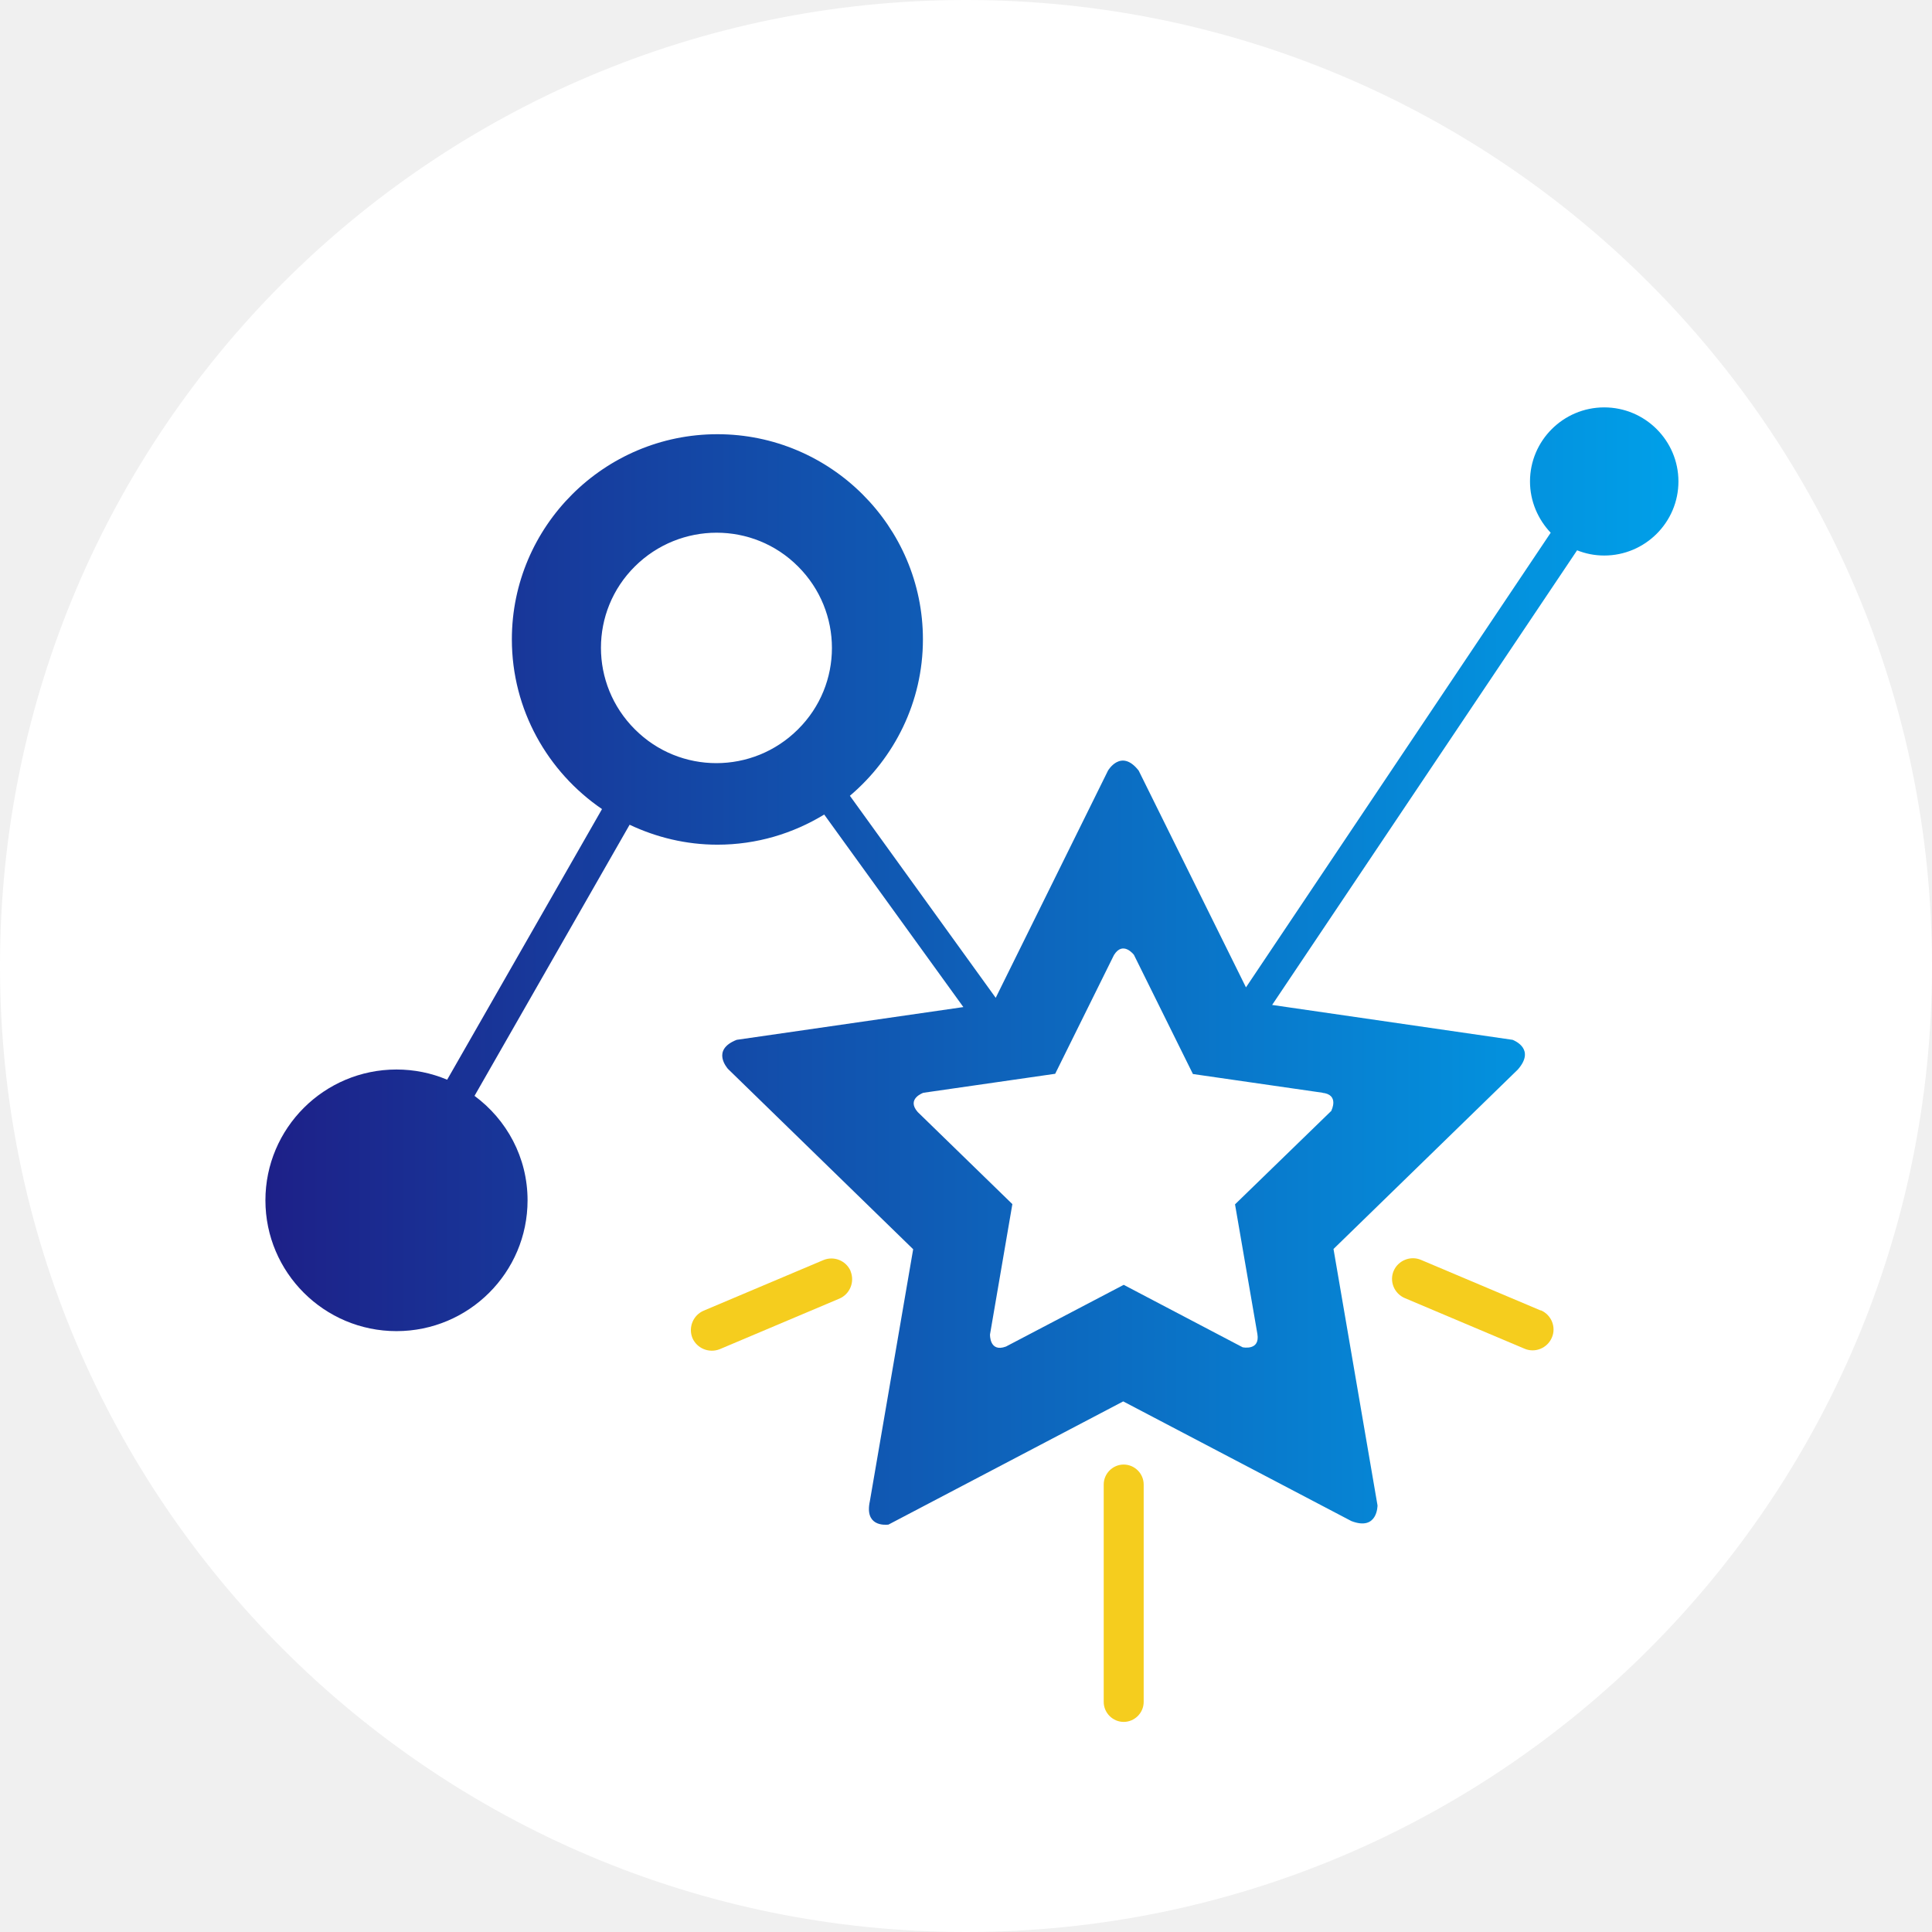
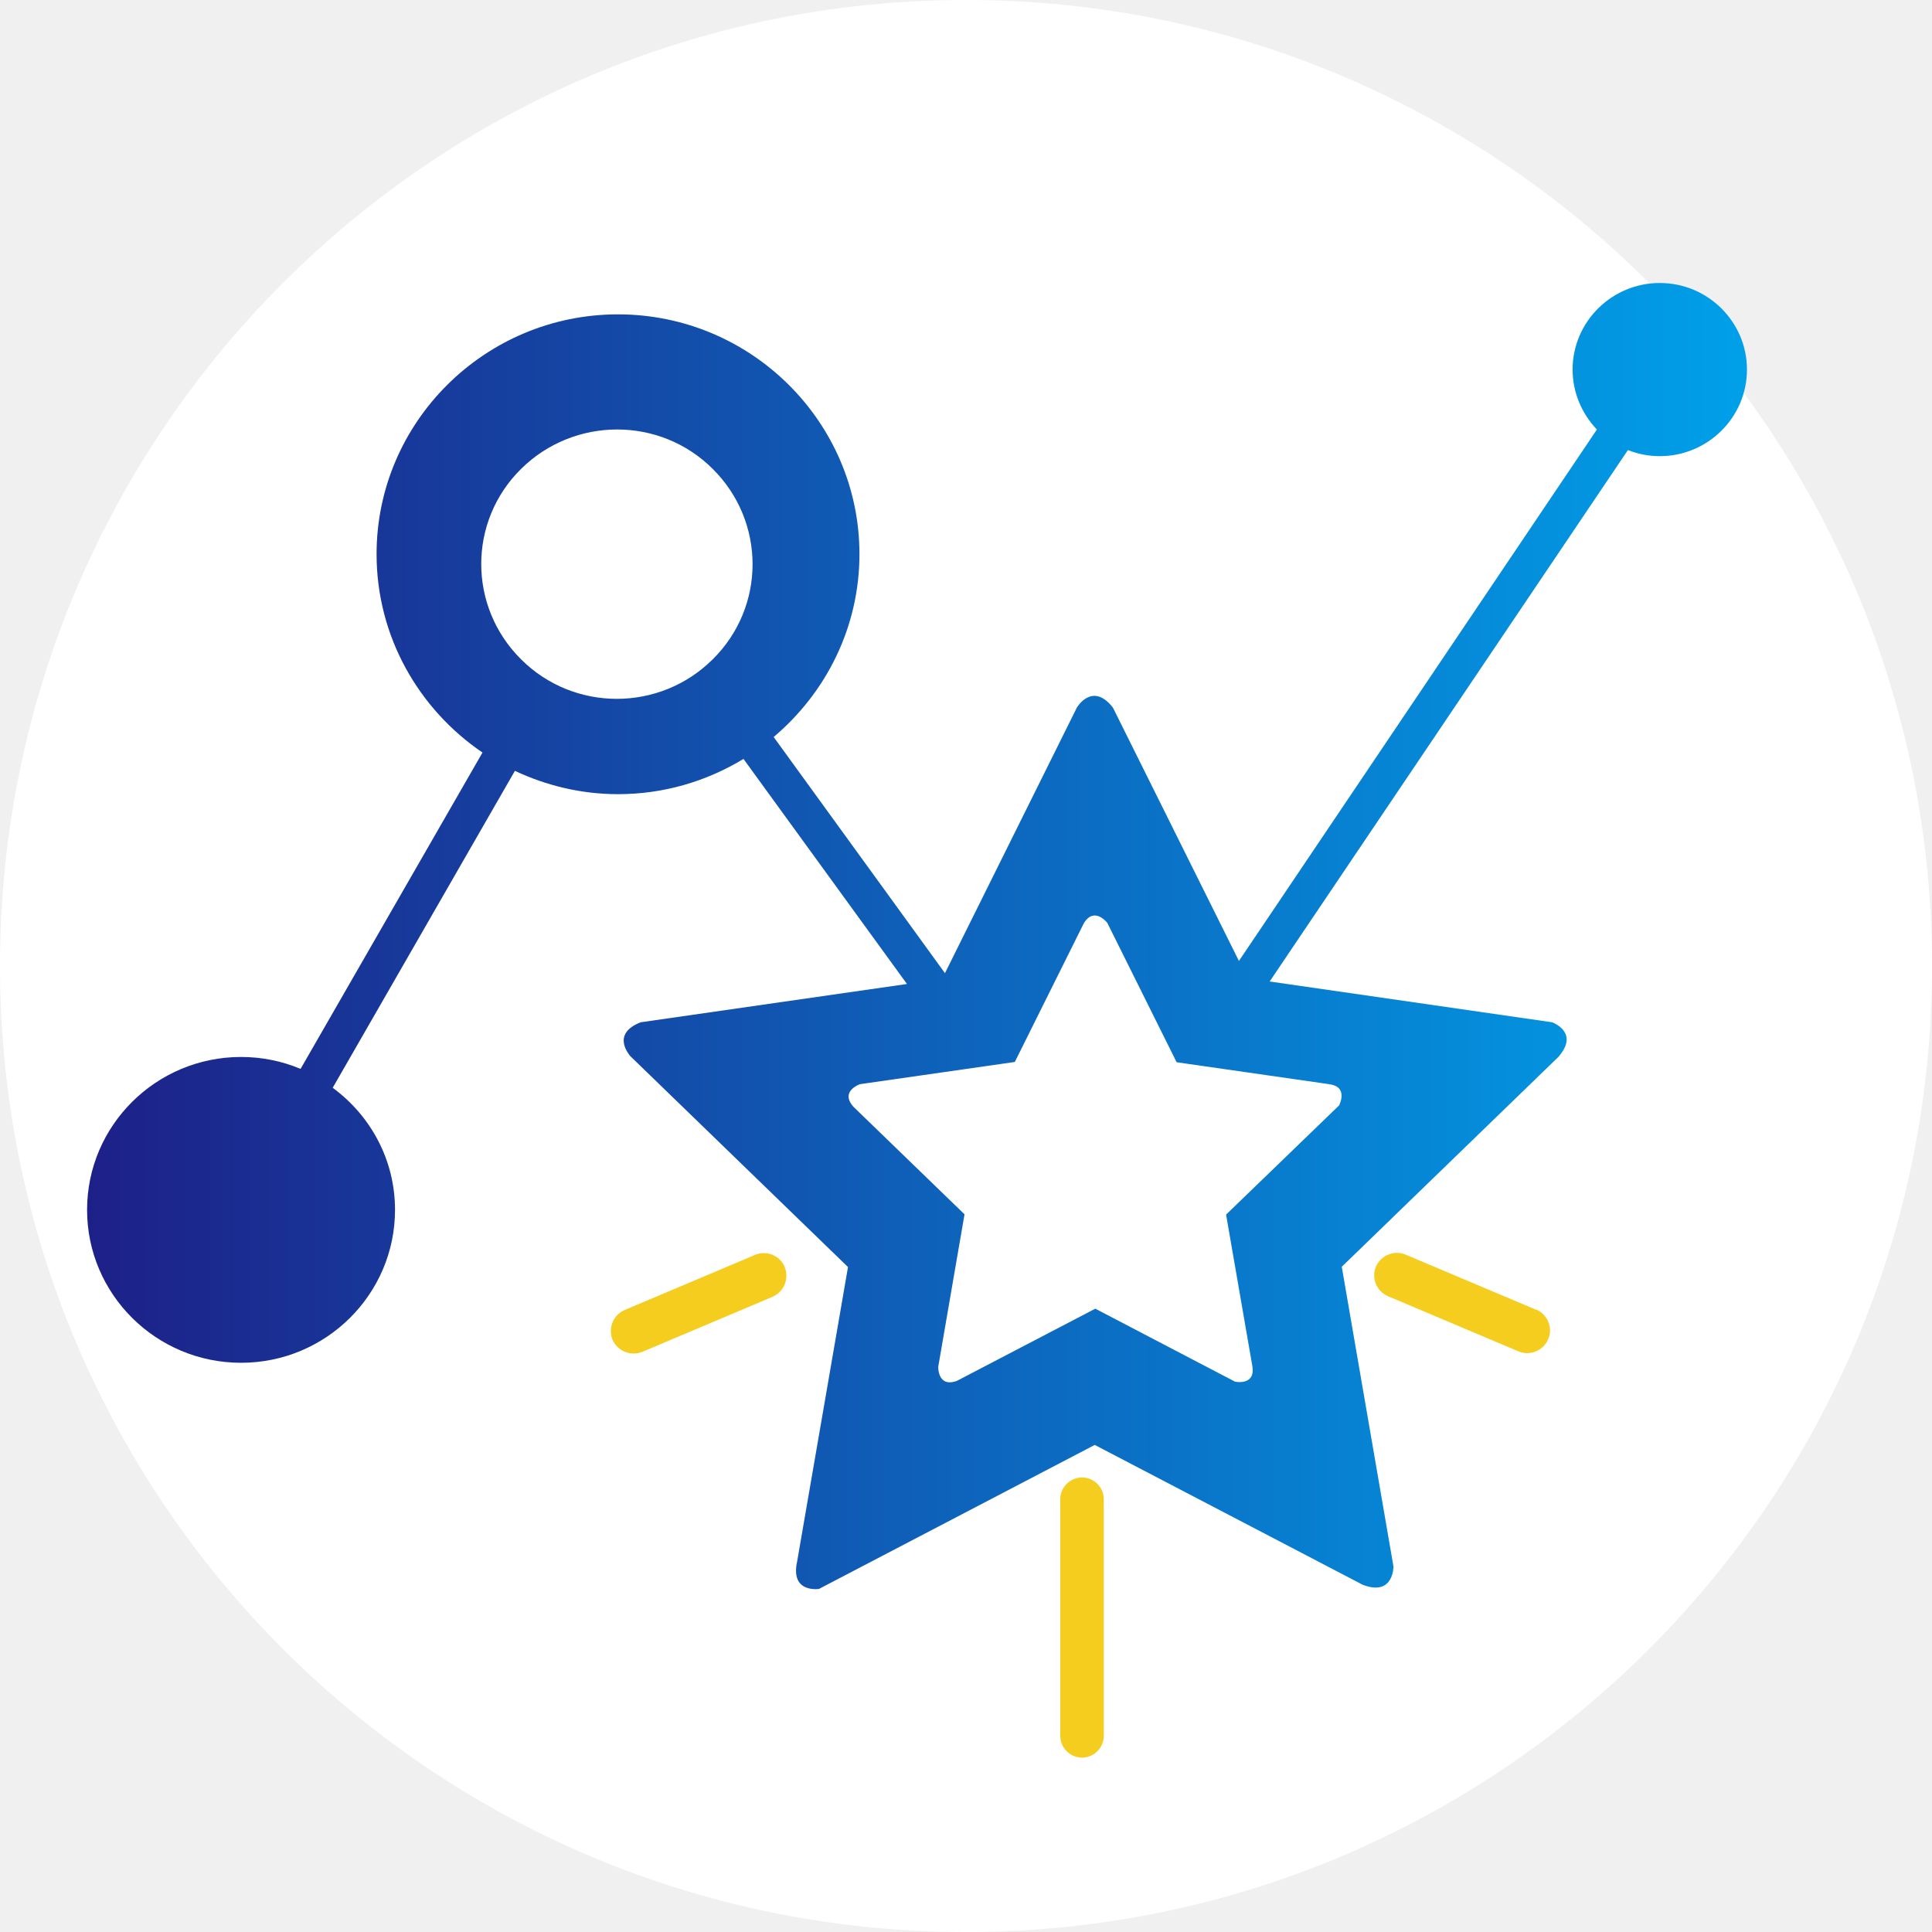
- <svg xmlns="http://www.w3.org/2000/svg" width="313" height="313" viewBox="0 0 313 313" fill="none">
-   <circle cx="156.5" cy="156.5" r="156.5" fill="white" />
-   <path d="M182.048 237.269C180.275 237.269 178.811 238.731 178.811 240.5V275.731C178.811 277.5 180.275 278.962 182.048 278.962C183.821 278.962 185.285 277.5 185.285 275.731V240.5C185.285 238.731 183.821 237.269 182.048 237.269Z" fill="#F5CD1E" />
-   <path d="M249.606 212.308L230.221 204.115C228.526 203.385 226.522 204.192 225.789 205.885C225.057 207.577 225.867 209.577 227.601 210.308L246.986 218.5C248.681 219.231 250.685 218.423 251.418 216.692C252.15 215 251.341 213 249.606 212.269V212.308Z" fill="#F5CD1E" />
-   <path d="M137.805 205.923C137.073 204.231 135.108 203.423 133.373 204.154L113.988 212.346C112.293 213.077 111.483 215.038 112.177 216.769C112.909 218.462 114.875 219.269 116.609 218.577L135.994 210.385C137.69 209.654 138.499 207.692 137.805 205.962V205.923Z" fill="#F5CD1E" />
-   <path d="M259.896 66C253.268 66 247.872 71.385 247.872 78C247.872 81.231 249.183 84.154 251.225 86.308L201.857 159.962L184.476 124.846C181.624 121.192 179.504 124.846 179.504 124.846L161.314 161.654L137.69 128.923C144.897 122.808 149.521 113.731 149.521 103.577C149.521 85.269 134.568 70.346 116.224 70.346C97.879 70.346 82.926 85.269 82.926 103.577C82.926 115 88.746 125.077 97.532 131.077L72.444 174.923C69.9 173.846 67.125 173.269 64.235 173.269C52.519 173.269 43 182.769 43 194.462C43 206.154 52.519 215.654 64.235 215.654C75.951 215.654 85.47 206.154 85.47 194.462C85.47 187.5 82.078 181.385 76.876 177.538L102.003 133.615C106.319 135.654 111.137 136.846 116.224 136.846C122.583 136.846 128.479 135.038 133.528 131.962L156.073 163.154L119.345 168.462C115.145 170.115 117.881 173.077 117.919 173.154L147.941 202.385L140.927 243.192C140.041 247.231 143.239 247.077 143.933 247L181.971 227.038L218.93 246.423C223.207 248.077 223.169 243.885 223.169 243.885L216.039 202.346L245.907 173.269C248.72 170.038 245.521 168.654 245.059 168.462L206.096 162.808L255.503 89.154C256.852 89.692 258.316 90 259.896 90C266.525 90 271.92 84.615 271.92 78C271.92 71.385 266.525 66 259.896 66V66ZM129.288 118.154C121.966 125.462 110.135 125.462 102.851 118.154C95.528 110.846 95.528 99.038 102.851 91.769C110.173 84.5 122.005 84.462 129.288 91.769C136.611 99.077 136.611 110.885 129.288 118.154ZM214.228 177.038H214.189C217.041 177.308 215.692 179.923 215.692 179.923C215.692 179.923 215.692 179.923 215.731 179.923L200.084 195.115L203.707 216.115C204.169 218.885 201.317 218.269 201.317 218.269L182.048 208.154L162.971 218.154C160.274 219.154 160.389 216.192 160.389 216.192L164.012 195.077L148.673 180.154C146.785 178 149.598 177.038 149.598 177.038L170.949 173.962L180.468 154.731C181.932 152.346 183.705 154.692 183.705 154.692L193.263 174L214.305 177.038H214.228Z" fill="url(#paint0_linear_423_23667)" />
+ <svg xmlns="http://www.w3.org/2000/svg" width="355" height="355" viewBox="0 0 355 355" fill="none">
+   <circle cx="177.5" cy="177.5" r="177.5" fill="white" />
+   <path d="M198.821 271.48C196.632 271.48 194.823 273.285 194.823 275.47V318.972C194.823 321.157 196.632 322.961 198.821 322.961C201.01 322.961 202.818 321.157 202.818 318.972V275.47C202.818 273.285 201.01 271.48 198.821 271.48Z" fill="#F5CD1E" />
+   <path d="M282.241 240.658L258.305 230.543C256.211 229.64 253.736 230.638 252.832 232.727C251.928 234.817 252.927 237.286 255.069 238.189L279.005 248.305C281.099 249.207 283.573 248.21 284.477 246.072C285.382 243.983 284.382 241.513 282.241 240.611V240.658Z" fill="#F5CD1E" />
+   <path d="M144.191 232.775C143.287 230.685 140.86 229.688 138.718 230.59L114.782 240.706C112.688 241.608 111.689 244.03 112.545 246.168C113.45 248.257 115.876 249.255 118.018 248.4L141.954 238.284C144.048 237.382 145.047 234.96 144.191 232.822V232.775Z" fill="#F5CD1E" />
+   <path d="M304.98 52C296.148 52 288.96 59.139 288.96 67.909C288.96 72.193 290.705 76.068 293.427 78.924L227.652 176.572L204.494 130.017C200.694 125.173 197.87 130.017 197.87 130.017L173.635 178.816L142.159 135.422C151.761 127.315 157.923 115.281 157.923 101.819C157.923 77.547 138 57.762 113.559 57.762C89.118 57.762 69.195 77.547 69.195 101.819C69.195 116.963 76.949 130.323 88.656 138.278L55.229 196.408C51.84 194.98 48.143 194.215 44.292 194.215C28.683 194.215 16 206.81 16 222.312C16 237.813 28.683 250.408 44.292 250.408C59.901 250.408 72.584 237.813 72.584 222.312C72.584 213.082 68.066 204.975 61.134 199.876L94.612 141.643C100.363 144.346 106.781 145.926 113.559 145.926C122.031 145.926 129.887 143.53 136.614 139.451L166.652 180.805L117.718 187.842C112.121 190.034 115.767 193.961 115.818 194.062L155.817 232.816L146.472 286.918C145.291 292.272 149.553 292.068 150.477 291.966L201.157 265.502L250.398 291.201C256.098 293.394 256.046 287.836 256.046 287.836L246.547 232.765L286.341 194.215C290.089 189.932 285.827 188.096 285.211 187.842L233.3 180.346L299.126 82.697C300.923 83.411 302.875 83.819 304.98 83.819C313.811 83.819 321 76.68 321 67.909C321 59.139 313.811 52 304.98 52V52ZM130.965 121.145C121.21 130.833 105.446 130.833 95.742 121.145C85.986 111.456 85.986 95.802 95.742 86.164C105.497 76.527 121.261 76.476 130.965 86.164C140.721 95.853 140.721 111.507 130.965 121.145ZM244.134 199.213H244.082C247.882 199.57 246.085 203.037 246.085 203.037C246.085 203.037 246.085 203.037 246.136 203.037L225.29 223.179L230.116 251.02C230.732 254.691 226.933 253.876 226.933 253.876L201.259 240.465L175.843 253.723C172.248 255.048 172.402 251.122 172.402 251.122L177.229 223.128L156.793 203.343C154.277 200.487 158.025 199.213 158.025 199.213L186.471 195.133L199.154 169.638C201.105 166.476 203.467 169.587 203.467 169.587L216.201 195.184L244.237 199.213H244.134Z" fill="url(#paint0_linear_431_22681)" />
  <defs>
-     <linearGradient id="paint0_linear_423_23667" x1="43.038" y1="156.5" x2="271.92" y2="156.5" gradientUnits="userSpaceOnUse">
+     <linearGradient id="paint0_linear_431_22681" x1="16.051" y1="171.983" x2="321" y2="171.983" gradientUnits="userSpaceOnUse">
      <stop stop-color="#1D2088" />
      <stop offset="1" stop-color="#00A0E9" />
    </linearGradient>
  </defs>
</svg>
